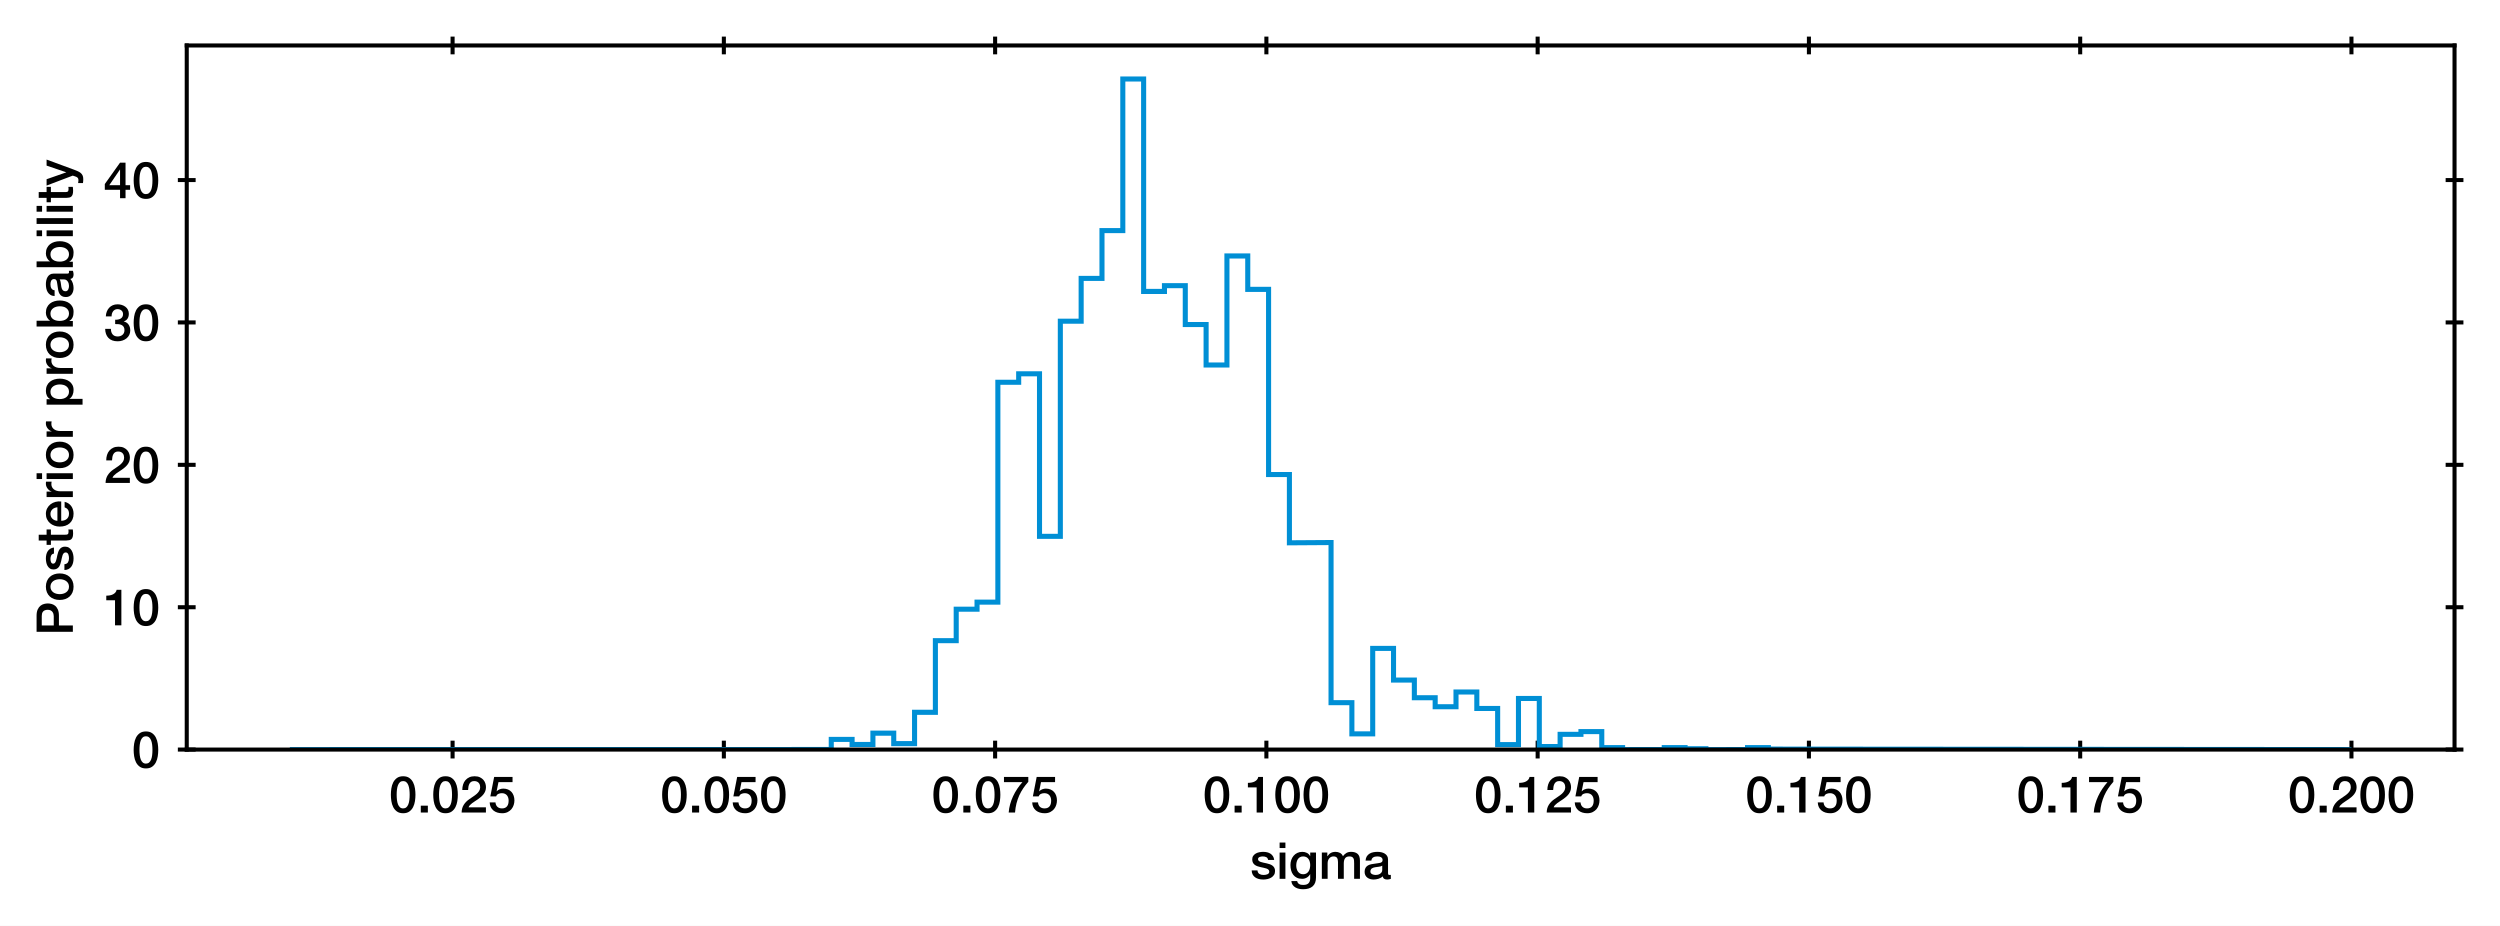
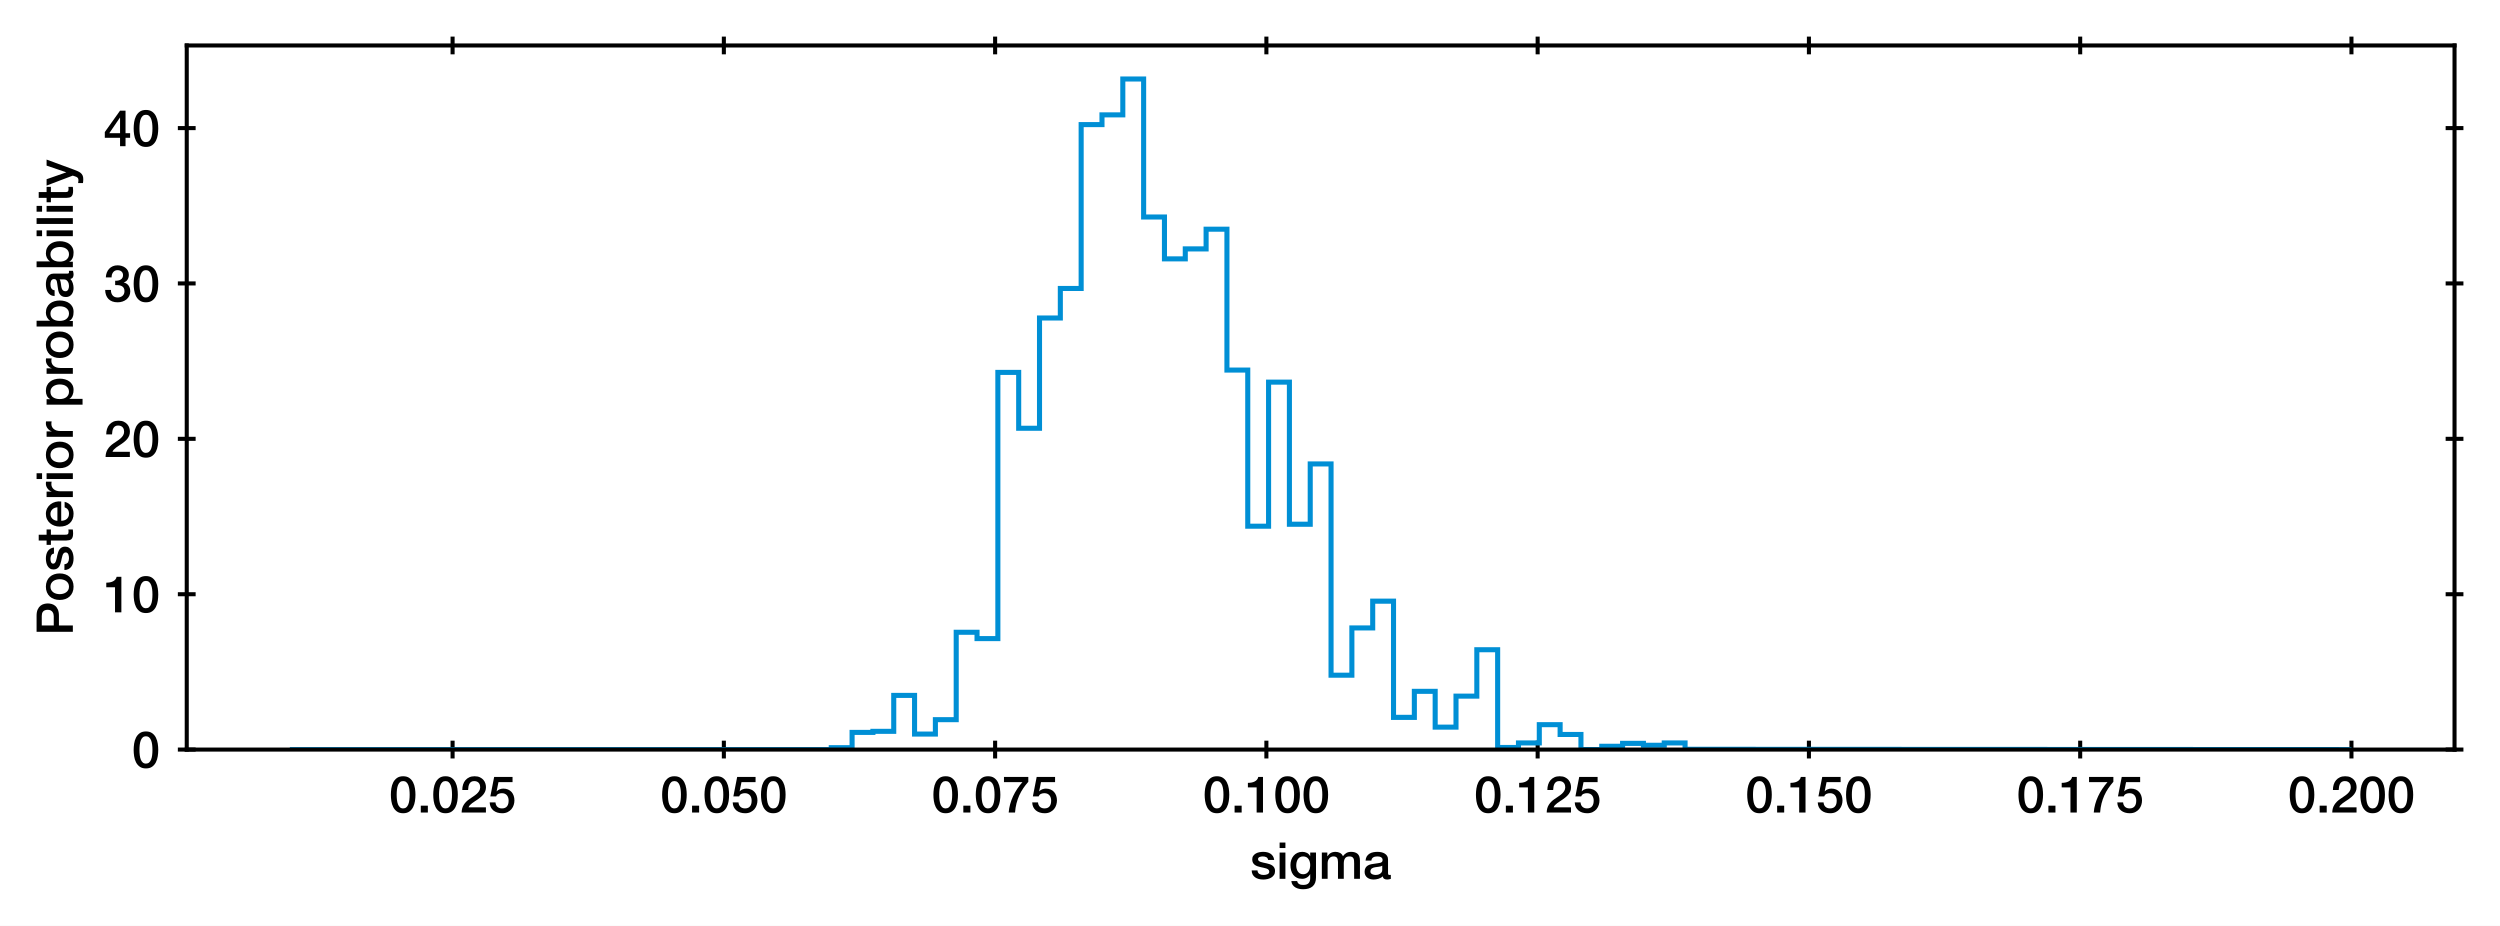
<svg xmlns="http://www.w3.org/2000/svg" xmlns:xlink="http://www.w3.org/1999/xlink" width="492.109pt" height="182.241pt" viewBox="0 0 492.109 182.241" version="1.1">
  <defs>
    <style type="text/css">*{stroke-linejoin: round; stroke-linecap: butt}</style>
  </defs>
  <g id="figure_1">
    <g id="patch_1">
      <path d="M 0 182.241  L 492.109 182.241  L 492.109 0  L 0 0  z " style="fill: #ffffff" />
    </g>
    <g id="axes_1">
      <g id="patch_2">
        <path d="M 36.759 147.55  L 483.159 147.55  L 483.159 8.95  L 36.759 8.95  z " style="fill: #ffffff" />
      </g>
      <g id="matplotlib.axis_1">
        <g id="xtick_1">
          <g id="line2d_1">
            <defs>
-               <path id="m8599c2a03e" d="M 0 1.75  L 0 -1.75  " style="stroke: #000000; stroke-width: 0.8" />
+               <path id="m6da96250ac" d="M 0 1.75  L 0 -1.75  " style="stroke: #000000; stroke-width: 0.8" />
            </defs>
            <g>
-               <use xlink:href="#m8599c2a03e" x="89.089" y="147.55" style="stroke: #000000; stroke-width: 0.8" />
+               <use xlink:href="#m6da96250ac" x="89.089" y="147.55" style="stroke: #000000; stroke-width: 0.8" />
            </g>
          </g>
          <g id="line2d_2">
            <g>
-               <use xlink:href="#m8599c2a03e" x="89.089" y="8.95" style="stroke: #000000; stroke-width: 0.8" />
+               <use xlink:href="#m6da96250ac" x="89.089" y="8.95" style="stroke: #000000; stroke-width: 0.8" />
            </g>
          </g>
          <g id="text_1">
            <g transform="translate(76.57997 159.9406) scale(0.1 -0.1)">
              <defs>
                <path id="HelveticaNeue-Medium-30" d="M 1779 4570  Q 2259 4570 2563 4349  Q 2867 4128 3036 3785  Q 3206 3443 3267 3033  Q 3328 2624 3328 2240  Q 3328 1856 3267 1446  Q 3206 1037 3036 694  Q 2867 352 2563 131  Q 2259 -90 1779 -90  Q 1299 -90 995 131  Q 691 352 521 694  Q 352 1037 291 1446  Q 230 1856 230 2240  Q 230 2624 291 3033  Q 352 3443 521 3785  Q 691 4128 995 4349  Q 1299 4570 1779 4570  z M 1779 518  Q 2016 518 2176 656  Q 2336 794 2429 1027  Q 2522 1261 2560 1574  Q 2598 1888 2598 2240  Q 2598 2592 2560 2902  Q 2522 3213 2429 3449  Q 2336 3686 2176 3824  Q 2016 3962 1779 3962  Q 1536 3962 1379 3824  Q 1222 3686 1129 3449  Q 1037 3213 998 2902  Q 960 2592 960 2240  Q 960 1888 998 1574  Q 1037 1261 1129 1027  Q 1222 794 1379 656  Q 1536 518 1779 518  z " transform="scale(0.015625)" />
                <path id="HelveticaNeue-Medium-2e" d="M 442 864  L 1331 864  L 1331 0  L 442 0  L 442 864  z " transform="scale(0.015625)" />
                <path id="HelveticaNeue-Medium-32" d="M 3309 0  L 250 0  Q 256 557 518 973  Q 781 1389 1235 1696  Q 1453 1856 1689 2006  Q 1926 2157 2124 2329  Q 2323 2502 2451 2704  Q 2579 2906 2586 3168  Q 2586 3290 2557 3427  Q 2528 3565 2445 3683  Q 2362 3802 2214 3882  Q 2067 3962 1830 3962  Q 1613 3962 1469 3875  Q 1325 3789 1238 3638  Q 1152 3488 1110 3283  Q 1069 3078 1062 2842  L 333 2842  Q 333 3213 432 3529  Q 531 3846 729 4076  Q 928 4307 1213 4438  Q 1498 4570 1875 4570  Q 2285 4570 2560 4435  Q 2835 4301 3004 4096  Q 3174 3891 3244 3651  Q 3315 3411 3315 3194  Q 3315 2925 3232 2707  Q 3149 2490 3008 2307  Q 2867 2125 2688 1971  Q 2509 1818 2317 1683  Q 2125 1549 1933 1427  Q 1741 1306 1577 1184  Q 1414 1062 1292 931  Q 1171 800 1126 653  L 3309 653  L 3309 0  z " transform="scale(0.015625)" />
                <path id="HelveticaNeue-Medium-35" d="M 787 4480  L 3104 4480  L 3104 3827  L 1331 3827  L 1101 2688  L 1114 2675  Q 1261 2842 1488 2928  Q 1715 3014 1939 3014  Q 2272 3014 2534 2902  Q 2797 2790 2976 2588  Q 3155 2387 3248 2112  Q 3341 1837 3341 1517  Q 3341 1248 3254 963  Q 3168 678 2979 444  Q 2790 211 2496 60  Q 2202 -90 1792 -90  Q 1466 -90 1187 -3  Q 909 83 697 256  Q 486 429 361 681  Q 237 934 224 1274  L 954 1274  Q 986 909 1203 713  Q 1421 518 1779 518  Q 2010 518 2170 595  Q 2330 672 2429 806  Q 2528 941 2569 1120  Q 2611 1299 2611 1504  Q 2611 1690 2560 1859  Q 2509 2029 2406 2157  Q 2304 2285 2141 2361  Q 1978 2438 1760 2438  Q 1530 2438 1328 2352  Q 1126 2266 1037 2029  L 307 2029  L 787 4480  z " transform="scale(0.015625)" />
              </defs>
              <use xlink:href="#HelveticaNeue-Medium-30" />
              <use xlink:href="#HelveticaNeue-Medium-2e" x="55.6" />
              <use xlink:href="#HelveticaNeue-Medium-30" x="83.4" />
              <use xlink:href="#HelveticaNeue-Medium-32" x="139" />
              <use xlink:href="#HelveticaNeue-Medium-35" x="194.6" />
            </g>
          </g>
        </g>
        <g id="xtick_2">
          <g id="line2d_3">
            <g>
-               <use xlink:href="#m8599c2a03e" x="142.486" y="147.55" style="stroke: #000000; stroke-width: 0.8" />
+               <use xlink:href="#m6da96250ac" x="142.486" y="147.55" style="stroke: #000000; stroke-width: 0.8" />
            </g>
          </g>
          <g id="line2d_4">
            <g>
-               <use xlink:href="#m8599c2a03e" x="142.486" y="8.95" style="stroke: #000000; stroke-width: 0.8" />
+               <use xlink:href="#m6da96250ac" x="142.486" y="8.95" style="stroke: #000000; stroke-width: 0.8" />
            </g>
          </g>
          <g id="text_2">
            <g transform="translate(129.9771 159.9406) scale(0.1 -0.1)">
              <use xlink:href="#HelveticaNeue-Medium-30" />
              <use xlink:href="#HelveticaNeue-Medium-2e" x="55.6" />
              <use xlink:href="#HelveticaNeue-Medium-30" x="83.4" />
              <use xlink:href="#HelveticaNeue-Medium-35" x="139" />
              <use xlink:href="#HelveticaNeue-Medium-30" x="194.6" />
            </g>
          </g>
        </g>
        <g id="xtick_3">
          <g id="line2d_5">
            <g>
-               <use xlink:href="#m8599c2a03e" x="195.883" y="147.55" style="stroke: #000000; stroke-width: 0.8" />
+               <use xlink:href="#m6da96250ac" x="195.883" y="147.55" style="stroke: #000000; stroke-width: 0.8" />
            </g>
          </g>
          <g id="line2d_6">
            <g>
-               <use xlink:href="#m8599c2a03e" x="195.883" y="8.95" style="stroke: #000000; stroke-width: 0.8" />
+               <use xlink:href="#m6da96250ac" x="195.883" y="8.95" style="stroke: #000000; stroke-width: 0.8" />
            </g>
          </g>
          <g id="text_3">
            <g transform="translate(183.3742 159.9406) scale(0.1 -0.1)">
              <defs>
                <path id="HelveticaNeue-Medium-37" d="M 224 4480  L 3290 4480  L 3290 3872  Q 2938 3475 2650 3049  Q 2362 2624 2147 2147  Q 1933 1670 1798 1139  Q 1664 608 1619 0  L 819 0  Q 858 531 1002 1049  Q 1146 1568 1373 2054  Q 1600 2541 1901 2989  Q 2202 3437 2547 3827  L 224 3827  L 224 4480  z " transform="scale(0.015625)" />
              </defs>
              <use xlink:href="#HelveticaNeue-Medium-30" />
              <use xlink:href="#HelveticaNeue-Medium-2e" x="55.6" />
              <use xlink:href="#HelveticaNeue-Medium-30" x="83.4" />
              <use xlink:href="#HelveticaNeue-Medium-37" x="139" />
              <use xlink:href="#HelveticaNeue-Medium-35" x="194.6" />
            </g>
          </g>
        </g>
        <g id="xtick_4">
          <g id="line2d_7">
            <g>
-               <use xlink:href="#m8599c2a03e" x="249.28" y="147.55" style="stroke: #000000; stroke-width: 0.8" />
+               <use xlink:href="#m6da96250ac" x="249.28" y="147.55" style="stroke: #000000; stroke-width: 0.8" />
            </g>
          </g>
          <g id="line2d_8">
            <g>
-               <use xlink:href="#m8599c2a03e" x="249.28" y="8.95" style="stroke: #000000; stroke-width: 0.8" />
+               <use xlink:href="#m6da96250ac" x="249.28" y="8.95" style="stroke: #000000; stroke-width: 0.8" />
            </g>
          </g>
          <g id="text_4">
            <g transform="translate(236.7714 159.9406) scale(0.1 -0.1)">
              <defs>
                <path id="HelveticaNeue-Medium-31" d="M 339 3738  Q 570 3738 787 3776  Q 1005 3814 1181 3904  Q 1357 3994 1481 4134  Q 1606 4275 1645 4480  L 2240 4480  L 2240 0  L 1440 0  L 1440 3162  L 339 3162  L 339 3738  z " transform="scale(0.015625)" />
              </defs>
              <use xlink:href="#HelveticaNeue-Medium-30" />
              <use xlink:href="#HelveticaNeue-Medium-2e" x="55.6" />
              <use xlink:href="#HelveticaNeue-Medium-31" x="83.4" />
              <use xlink:href="#HelveticaNeue-Medium-30" x="139" />
              <use xlink:href="#HelveticaNeue-Medium-30" x="194.6" />
            </g>
          </g>
        </g>
        <g id="xtick_5">
          <g id="line2d_9">
            <g>
-               <use xlink:href="#m8599c2a03e" x="302.677" y="147.55" style="stroke: #000000; stroke-width: 0.8" />
+               <use xlink:href="#m6da96250ac" x="302.677" y="147.55" style="stroke: #000000; stroke-width: 0.8" />
            </g>
          </g>
          <g id="line2d_10">
            <g>
-               <use xlink:href="#m8599c2a03e" x="302.677" y="8.95" style="stroke: #000000; stroke-width: 0.8" />
+               <use xlink:href="#m6da96250ac" x="302.677" y="8.95" style="stroke: #000000; stroke-width: 0.8" />
            </g>
          </g>
          <g id="text_5">
            <g transform="translate(290.1685 159.9406) scale(0.1 -0.1)">
              <use xlink:href="#HelveticaNeue-Medium-30" />
              <use xlink:href="#HelveticaNeue-Medium-2e" x="55.6" />
              <use xlink:href="#HelveticaNeue-Medium-31" x="83.4" />
              <use xlink:href="#HelveticaNeue-Medium-32" x="139" />
              <use xlink:href="#HelveticaNeue-Medium-35" x="194.6" />
            </g>
          </g>
        </g>
        <g id="xtick_6">
          <g id="line2d_11">
            <g>
-               <use xlink:href="#m8599c2a03e" x="356.074" y="147.55" style="stroke: #000000; stroke-width: 0.8" />
+               <use xlink:href="#m6da96250ac" x="356.074" y="147.55" style="stroke: #000000; stroke-width: 0.8" />
            </g>
          </g>
          <g id="line2d_12">
            <g>
-               <use xlink:href="#m8599c2a03e" x="356.074" y="8.95" style="stroke: #000000; stroke-width: 0.8" />
+               <use xlink:href="#m6da96250ac" x="356.074" y="8.95" style="stroke: #000000; stroke-width: 0.8" />
            </g>
          </g>
          <g id="text_6">
            <g transform="translate(343.5656 159.9406) scale(0.1 -0.1)">
              <use xlink:href="#HelveticaNeue-Medium-30" />
              <use xlink:href="#HelveticaNeue-Medium-2e" x="55.6" />
              <use xlink:href="#HelveticaNeue-Medium-31" x="83.4" />
              <use xlink:href="#HelveticaNeue-Medium-35" x="139" />
              <use xlink:href="#HelveticaNeue-Medium-30" x="194.6" />
            </g>
          </g>
        </g>
        <g id="xtick_7">
          <g id="line2d_13">
            <g>
-               <use xlink:href="#m8599c2a03e" x="409.471" y="147.55" style="stroke: #000000; stroke-width: 0.8" />
+               <use xlink:href="#m6da96250ac" x="409.471" y="147.55" style="stroke: #000000; stroke-width: 0.8" />
            </g>
          </g>
          <g id="line2d_14">
            <g>
-               <use xlink:href="#m8599c2a03e" x="409.471" y="8.95" style="stroke: #000000; stroke-width: 0.8" />
+               <use xlink:href="#m6da96250ac" x="409.471" y="8.95" style="stroke: #000000; stroke-width: 0.8" />
            </g>
          </g>
          <g id="text_7">
            <g transform="translate(396.9627 159.9406) scale(0.1 -0.1)">
              <use xlink:href="#HelveticaNeue-Medium-30" />
              <use xlink:href="#HelveticaNeue-Medium-2e" x="55.6" />
              <use xlink:href="#HelveticaNeue-Medium-31" x="83.4" />
              <use xlink:href="#HelveticaNeue-Medium-37" x="139" />
              <use xlink:href="#HelveticaNeue-Medium-35" x="194.6" />
            </g>
          </g>
        </g>
        <g id="xtick_8">
          <g id="line2d_15">
            <g>
-               <use xlink:href="#m8599c2a03e" x="462.868" y="147.55" style="stroke: #000000; stroke-width: 0.8" />
+               <use xlink:href="#m6da96250ac" x="462.868" y="147.55" style="stroke: #000000; stroke-width: 0.8" />
            </g>
          </g>
          <g id="line2d_16">
            <g>
-               <use xlink:href="#m8599c2a03e" x="462.868" y="8.95" style="stroke: #000000; stroke-width: 0.8" />
+               <use xlink:href="#m6da96250ac" x="462.868" y="8.95" style="stroke: #000000; stroke-width: 0.8" />
            </g>
          </g>
          <g id="text_8">
            <g transform="translate(450.3599 159.9406) scale(0.1 -0.1)">
              <use xlink:href="#HelveticaNeue-Medium-30" />
              <use xlink:href="#HelveticaNeue-Medium-2e" x="55.6" />
              <use xlink:href="#HelveticaNeue-Medium-32" x="83.4" />
              <use xlink:href="#HelveticaNeue-Medium-30" x="139" />
              <use xlink:href="#HelveticaNeue-Medium-30" x="194.6" />
            </g>
          </g>
        </g>
        <g id="text_9">
          <g transform="translate(246.0648 172.9906) scale(0.1 -0.1)">
            <defs>
              <path id="HelveticaNeue-Medium-73" d="M 934 1062  Q 966 742 1177 614  Q 1389 486 1683 486  Q 1786 486 1917 502  Q 2048 518 2163 563  Q 2278 608 2352 694  Q 2426 781 2419 921  Q 2413 1062 2317 1152  Q 2221 1242 2070 1296  Q 1920 1350 1728 1388  Q 1536 1427 1338 1472  Q 1133 1517 944 1581  Q 755 1645 604 1753  Q 454 1862 364 2032  Q 275 2202 275 2451  Q 275 2720 406 2902  Q 538 3085 739 3197  Q 941 3309 1187 3353  Q 1434 3398 1658 3398  Q 1914 3398 2147 3344  Q 2381 3290 2569 3168  Q 2758 3046 2883 2851  Q 3008 2656 3040 2381  L 2278 2381  Q 2227 2643 2038 2732  Q 1850 2822 1606 2822  Q 1530 2822 1424 2809  Q 1318 2797 1225 2761  Q 1133 2726 1069 2659  Q 1005 2592 1005 2483  Q 1005 2349 1097 2265  Q 1190 2182 1340 2128  Q 1491 2074 1683 2035  Q 1875 1997 2080 1952  Q 2278 1907 2470 1843  Q 2662 1779 2812 1670  Q 2963 1562 3056 1395  Q 3149 1229 3149 986  Q 3149 691 3014 486  Q 2880 282 2665 154  Q 2451 26 2188 -32  Q 1926 -90 1670 -90  Q 1357 -90 1091 -19  Q 826 51 630 195  Q 435 339 323 553  Q 211 768 205 1062  L 934 1062  z " transform="scale(0.015625)" />
              <path id="HelveticaNeue-Medium-69" d="M 403 4570  L 1133 4570  L 1133 3878  L 403 3878  L 403 4570  z M 403 3309  L 1133 3309  L 1133 0  L 403 0  L 403 3309  z " transform="scale(0.015625)" />
              <path id="HelveticaNeue-Medium-67" d="M 3443 173  Q 3443 -576 3024 -944  Q 2605 -1312 1818 -1312  Q 1568 -1312 1315 -1261  Q 1062 -1210 854 -1088  Q 646 -966 505 -768  Q 365 -570 339 -282  L 1069 -282  Q 1101 -435 1177 -531  Q 1254 -627 1360 -681  Q 1466 -736 1594 -752  Q 1722 -768 1862 -768  Q 2304 -768 2509 -550  Q 2714 -333 2714 77  L 2714 582  L 2701 582  Q 2547 307 2281 153  Q 2016 0 1709 0  Q 1312 0 1033 137  Q 755 275 572 515  Q 390 755 307 1068  Q 224 1382 224 1741  Q 224 2074 326 2374  Q 429 2675 621 2902  Q 813 3130 1091 3264  Q 1370 3398 1722 3398  Q 2035 3398 2297 3267  Q 2560 3136 2701 2854  L 2714 2854  L 2714 3309  L 3443 3309  L 3443 173  z M 1824 576  Q 2067 576 2236 675  Q 2406 774 2512 937  Q 2618 1101 2666 1309  Q 2714 1517 2714 1728  Q 2714 1939 2662 2137  Q 2611 2336 2505 2489  Q 2400 2643 2230 2732  Q 2061 2822 1824 2822  Q 1581 2822 1414 2720  Q 1248 2618 1145 2454  Q 1043 2291 998 2083  Q 954 1875 954 1670  Q 954 1466 1005 1270  Q 1056 1075 1161 921  Q 1267 768 1430 672  Q 1594 576 1824 576  z " transform="scale(0.015625)" />
              <path id="HelveticaNeue-Medium-6d" d="M 384 3309  L 1075 3309  L 1075 2848  L 1094 2848  Q 1178 2970 1274 3072  Q 1370 3174 1488 3244  Q 1606 3315 1760 3356  Q 1914 3398 2112 3398  Q 2413 3398 2672 3264  Q 2931 3130 3040 2848  Q 3226 3104 3469 3251  Q 3712 3398 4077 3398  Q 4602 3398 4893 3142  Q 5184 2886 5184 2285  L 5184 0  L 4454 0  L 4454 1933  Q 4454 2131 4441 2294  Q 4429 2458 4368 2576  Q 4307 2694 4185 2758  Q 4064 2822 3853 2822  Q 3482 2822 3315 2592  Q 3149 2362 3149 1939  L 3149 0  L 2419 0  L 2419 2125  Q 2419 2470 2294 2646  Q 2170 2822 1837 2822  Q 1696 2822 1565 2764  Q 1434 2707 1334 2598  Q 1235 2490 1174 2330  Q 1114 2170 1114 1965  L 1114 0  L 384 0  L 384 3309  z " transform="scale(0.015625)" />
              <path id="HelveticaNeue-Medium-61" d="M 3155 736  Q 3155 602 3190 544  Q 3226 486 3328 486  Q 3360 486 3405 486  Q 3450 486 3507 499  L 3507 -6  Q 3469 -19 3408 -35  Q 3347 -51 3283 -64  Q 3219 -77 3155 -83  Q 3091 -90 3046 -90  Q 2822 -90 2675 0  Q 2528 90 2483 314  Q 2266 102 1949 6  Q 1632 -90 1338 -90  Q 1114 -90 909 -29  Q 704 32 547 150  Q 390 269 297 451  Q 205 634 205 877  Q 205 1184 317 1376  Q 429 1568 611 1677  Q 794 1786 1021 1834  Q 1248 1882 1478 1907  Q 1677 1946 1856 1962  Q 2035 1978 2172 2016  Q 2310 2054 2390 2134  Q 2470 2214 2470 2374  Q 2470 2515 2403 2604  Q 2336 2694 2237 2742  Q 2138 2790 2016 2806  Q 1894 2822 1786 2822  Q 1478 2822 1280 2694  Q 1082 2566 1056 2298  L 326 2298  Q 346 2618 480 2829  Q 614 3040 822 3168  Q 1030 3296 1292 3347  Q 1555 3398 1830 3398  Q 2074 3398 2310 3347  Q 2547 3296 2736 3181  Q 2925 3066 3040 2883  Q 3155 2701 3155 2438  L 3155 736  z M 2426 1658  Q 2259 1549 2016 1526  Q 1773 1504 1530 1459  Q 1414 1440 1305 1405  Q 1197 1370 1113 1309  Q 1030 1248 982 1149  Q 934 1050 934 909  Q 934 787 1004 704  Q 1075 621 1174 573  Q 1274 525 1392 505  Q 1510 486 1606 486  Q 1728 486 1869 518  Q 2010 550 2134 627  Q 2259 704 2342 822  Q 2426 941 2426 1114  L 2426 1658  z " transform="scale(0.015625)" />
            </defs>
            <use xlink:href="#HelveticaNeue-Medium-73" />
            <use xlink:href="#HelveticaNeue-Medium-69" x="51.9" />
            <use xlink:href="#HelveticaNeue-Medium-67" x="76" />
            <use xlink:href="#HelveticaNeue-Medium-6d" x="135.3" />
            <use xlink:href="#HelveticaNeue-Medium-61" x="222.3" />
          </g>
        </g>
      </g>
      <g id="matplotlib.axis_2">
        <g id="ytick_1">
          <g id="line2d_17">
            <defs>
-               <path id="mce5533817e" d="M 1.75 0  L -1.75 -0  " style="stroke: #000000; stroke-width: 0.8" />
+               <path id="m2457ae6bb2" d="M 1.75 0  L -1.75 -0  " style="stroke: #000000; stroke-width: 0.8" />
            </defs>
            <g>
-               <use xlink:href="#mce5533817e" x="36.759" y="147.55" style="stroke: #000000; stroke-width: 0.8" />
+               <use xlink:href="#m2457ae6bb2" x="36.759" y="147.55" style="stroke: #000000; stroke-width: 0.8" />
            </g>
          </g>
          <g id="line2d_18">
            <g>
-               <use xlink:href="#mce5533817e" x="483.159" y="147.55" style="stroke: #000000; stroke-width: 0.8" />
+               <use xlink:href="#m2457ae6bb2" x="483.159" y="147.55" style="stroke: #000000; stroke-width: 0.8" />
            </g>
          </g>
          <g id="text_10">
            <g transform="translate(25.95 151.1203) scale(0.1 -0.1)">
              <use xlink:href="#HelveticaNeue-Medium-30" />
            </g>
          </g>
        </g>
        <g id="ytick_2">
          <g id="line2d_19">
            <g>
-               <use xlink:href="#mce5533817e" x="36.759" y="119.524" style="stroke: #000000; stroke-width: 0.8" />
+               <use xlink:href="#m2457ae6bb2" x="36.759" y="116.965" style="stroke: #000000; stroke-width: 0.8" />
            </g>
          </g>
          <g id="line2d_20">
            <g>
-               <use xlink:href="#mce5533817e" x="483.159" y="119.524" style="stroke: #000000; stroke-width: 0.8" />
+               <use xlink:href="#m2457ae6bb2" x="483.159" y="116.965" style="stroke: #000000; stroke-width: 0.8" />
            </g>
          </g>
          <g id="text_11">
-             <g transform="translate(20.39062 123.0941) scale(0.1 -0.1)">
+             <g transform="translate(20.39062 120.5357) scale(0.1 -0.1)">
              <use xlink:href="#HelveticaNeue-Medium-31" />
              <use xlink:href="#HelveticaNeue-Medium-30" x="55.6" />
            </g>
          </g>
        </g>
        <g id="ytick_3">
          <g id="line2d_21">
            <g>
-               <use xlink:href="#mce5533817e" x="36.759" y="91.498" style="stroke: #000000; stroke-width: 0.8" />
+               <use xlink:href="#m2457ae6bb2" x="36.759" y="86.381" style="stroke: #000000; stroke-width: 0.8" />
            </g>
          </g>
          <g id="line2d_22">
            <g>
-               <use xlink:href="#mce5533817e" x="483.159" y="91.498" style="stroke: #000000; stroke-width: 0.8" />
+               <use xlink:href="#m2457ae6bb2" x="483.159" y="86.381" style="stroke: #000000; stroke-width: 0.8" />
            </g>
          </g>
          <g id="text_12">
-             <g transform="translate(20.39062 95.06786) scale(0.1 -0.1)">
+             <g transform="translate(20.39062 89.95115) scale(0.1 -0.1)">
              <use xlink:href="#HelveticaNeue-Medium-32" />
              <use xlink:href="#HelveticaNeue-Medium-30" x="55.6" />
            </g>
          </g>
        </g>
        <g id="ytick_4">
          <g id="line2d_23">
            <g>
-               <use xlink:href="#mce5533817e" x="36.759" y="63.471" style="stroke: #000000; stroke-width: 0.8" />
+               <use xlink:href="#m2457ae6bb2" x="36.759" y="55.796" style="stroke: #000000; stroke-width: 0.8" />
            </g>
          </g>
          <g id="line2d_24">
            <g>
-               <use xlink:href="#mce5533817e" x="483.159" y="63.471" style="stroke: #000000; stroke-width: 0.8" />
+               <use xlink:href="#m2457ae6bb2" x="483.159" y="55.796" style="stroke: #000000; stroke-width: 0.8" />
            </g>
          </g>
          <g id="text_13">
-             <g transform="translate(20.39062 67.04164) scale(0.1 -0.1)">
+             <g transform="translate(20.39062 59.36657) scale(0.1 -0.1)">
              <defs>
                <path id="HelveticaNeue-Medium-33" d="M 1459 2624  Q 1638 2618 1817 2650  Q 1997 2682 2137 2762  Q 2278 2842 2364 2982  Q 2451 3123 2451 3328  Q 2451 3616 2256 3789  Q 2061 3962 1754 3962  Q 1562 3962 1421 3885  Q 1280 3808 1187 3677  Q 1094 3546 1049 3382  Q 1005 3219 1011 3046  L 282 3046  Q 294 3373 403 3651  Q 512 3930 701 4134  Q 890 4339 1158 4454  Q 1427 4570 1766 4570  Q 2029 4570 2281 4493  Q 2534 4416 2736 4269  Q 2938 4122 3059 3894  Q 3181 3667 3181 3373  Q 3181 3034 3027 2781  Q 2874 2528 2547 2413  L 2547 2400  Q 2931 2323 3145 2019  Q 3360 1715 3360 1280  Q 3360 960 3232 707  Q 3104 454 2886 278  Q 2669 102 2381 6  Q 2093 -90 1773 -90  Q 1382 -90 1091 22  Q 800 134 605 339  Q 410 544 307 832  Q 205 1120 198 1472  L 928 1472  Q 915 1062 1129 790  Q 1344 518 1773 518  Q 2138 518 2384 726  Q 2630 934 2630 1318  Q 2630 1581 2528 1734  Q 2426 1888 2259 1968  Q 2093 2048 1885 2067  Q 1677 2086 1459 2080  L 1459 2624  z " transform="scale(0.015625)" />
              </defs>
              <use xlink:href="#HelveticaNeue-Medium-33" />
              <use xlink:href="#HelveticaNeue-Medium-30" x="55.6" />
            </g>
          </g>
        </g>
        <g id="ytick_5">
          <g id="line2d_25">
            <g>
-               <use xlink:href="#mce5533817e" x="36.759" y="35.445" style="stroke: #000000; stroke-width: 0.8" />
+               <use xlink:href="#m2457ae6bb2" x="36.759" y="25.212" style="stroke: #000000; stroke-width: 0.8" />
            </g>
          </g>
          <g id="line2d_26">
            <g>
-               <use xlink:href="#mce5533817e" x="483.159" y="35.445" style="stroke: #000000; stroke-width: 0.8" />
+               <use xlink:href="#m2457ae6bb2" x="483.159" y="25.212" style="stroke: #000000; stroke-width: 0.8" />
            </g>
          </g>
          <g id="text_14">
-             <g transform="translate(20.39062 39.01541) scale(0.1 -0.1)">
+             <g transform="translate(20.39062 28.78199) scale(0.1 -0.1)">
              <defs>
                <path id="HelveticaNeue-Medium-34" d="M 717 1638  L 2074 1638  L 2074 3610  L 2061 3610  L 717 1638  z M 3341 1062  L 2765 1062  L 2765 0  L 2074 0  L 2074 1062  L 154 1062  L 154 1786  L 2074 4480  L 2765 4480  L 2765 1638  L 3341 1638  L 3341 1062  z " transform="scale(0.015625)" />
              </defs>
              <use xlink:href="#HelveticaNeue-Medium-34" />
              <use xlink:href="#HelveticaNeue-Medium-30" x="55.6" />
            </g>
          </g>
        </g>
        <g id="text_15">
          <g transform="translate(14.34062 125.125) rotate(-90) scale(0.1 -0.1)">
            <defs>
              <path id="HelveticaNeue-Medium-50" d="M 486 4570  L 2502 4570  Q 2989 4570 3296 4429  Q 3603 4288 3769 4077  Q 3936 3866 3997 3616  Q 4058 3366 4058 3155  Q 4058 2944 3997 2697  Q 3936 2451 3769 2240  Q 3603 2029 3296 1891  Q 2989 1754 2502 1754  L 1286 1754  L 1286 0  L 486 0  L 486 4570  z M 1286 2406  L 2458 2406  Q 2592 2406 2733 2444  Q 2874 2483 2992 2569  Q 3110 2656 3184 2800  Q 3258 2944 3258 3162  Q 3258 3386 3194 3533  Q 3130 3680 3021 3766  Q 2912 3853 2771 3885  Q 2630 3917 2470 3917  L 1286 3917  L 1286 2406  z " transform="scale(0.015625)" />
              <path id="HelveticaNeue-Medium-6f" d="M 1901 -90  Q 1504 -90 1193 41  Q 883 173 668 403  Q 454 634 342 954  Q 230 1274 230 1658  Q 230 2035 342 2355  Q 454 2675 668 2905  Q 883 3136 1193 3267  Q 1504 3398 1901 3398  Q 2298 3398 2608 3267  Q 2918 3136 3132 2905  Q 3347 2675 3459 2355  Q 3571 2035 3571 1658  Q 3571 1274 3459 954  Q 3347 634 3132 403  Q 2918 173 2608 41  Q 2298 -90 1901 -90  z M 1901 486  Q 2144 486 2323 588  Q 2502 691 2617 857  Q 2733 1024 2787 1232  Q 2842 1440 2842 1658  Q 2842 1869 2787 2080  Q 2733 2291 2617 2454  Q 2502 2618 2323 2720  Q 2144 2822 1901 2822  Q 1658 2822 1478 2720  Q 1299 2618 1184 2454  Q 1069 2291 1014 2080  Q 960 1869 960 1658  Q 960 1440 1014 1232  Q 1069 1024 1184 857  Q 1299 691 1478 588  Q 1658 486 1901 486  z " transform="scale(0.015625)" />
              <path id="HelveticaNeue-Medium-74" d="M 51 3309  L 602 3309  L 602 4301  L 1331 4301  L 1331 3309  L 1990 3309  L 1990 2765  L 1331 2765  L 1331 998  Q 1331 883 1340 800  Q 1350 717 1385 659  Q 1421 602 1491 573  Q 1562 544 1683 544  Q 1760 544 1837 547  Q 1914 550 1990 570  L 1990 6  Q 1869 -6 1753 -19  Q 1638 -32 1517 -32  Q 1229 -32 1053 22  Q 877 77 777 182  Q 678 288 643 448  Q 608 608 602 813  L 602 2765  L 51 2765  L 51 3309  z " transform="scale(0.015625)" />
              <path id="HelveticaNeue-Medium-65" d="M 2656 1946  Q 2643 2118 2582 2278  Q 2522 2438 2416 2556  Q 2310 2675 2160 2748  Q 2010 2822 1824 2822  Q 1632 2822 1475 2755  Q 1318 2688 1206 2569  Q 1094 2451 1027 2291  Q 960 2131 954 1946  L 2656 1946  z M 954 1466  Q 954 1274 1008 1094  Q 1062 915 1171 780  Q 1280 646 1446 566  Q 1613 486 1843 486  Q 2163 486 2358 624  Q 2554 762 2650 1037  L 3341 1037  Q 3283 768 3142 557  Q 3002 346 2803 202  Q 2605 58 2358 -16  Q 2112 -90 1843 -90  Q 1453 -90 1152 38  Q 851 166 643 396  Q 435 627 329 947  Q 224 1267 224 1651  Q 224 2003 336 2320  Q 448 2637 656 2877  Q 864 3117 1158 3257  Q 1453 3398 1824 3398  Q 2214 3398 2524 3235  Q 2835 3072 3040 2803  Q 3245 2534 3337 2185  Q 3430 1837 3386 1466  L 954 1466  z " transform="scale(0.015625)" />
              <path id="HelveticaNeue-Medium-72" d="M 384 3309  L 1069 3309  L 1069 2669  L 1082 2669  Q 1114 2803 1206 2931  Q 1299 3059 1430 3164  Q 1562 3270 1722 3334  Q 1882 3398 2048 3398  Q 2176 3398 2224 3392  Q 2272 3386 2323 3379  L 2323 2675  Q 2246 2688 2166 2697  Q 2086 2707 2010 2707  Q 1824 2707 1661 2633  Q 1498 2560 1376 2416  Q 1254 2272 1184 2061  Q 1114 1850 1114 1574  L 1114 0  L 384 0  L 384 3309  z " transform="scale(0.015625)" />
              <path id="HelveticaNeue-Medium-20" transform="scale(0.015625)" />
              <path id="HelveticaNeue-Medium-70" d="M 403 3309  L 1094 3309  L 1094 2861  L 1107 2861  Q 1261 3149 1536 3273  Q 1811 3398 2131 3398  Q 2522 3398 2813 3260  Q 3104 3123 3296 2883  Q 3488 2643 3584 2323  Q 3680 2003 3680 1638  Q 3680 1306 3593 992  Q 3507 678 3331 438  Q 3155 198 2886 54  Q 2618 -90 2253 -90  Q 2093 -90 1933 -61  Q 1773 -32 1625 32  Q 1478 96 1353 195  Q 1229 294 1146 429  L 1133 429  L 1133 -1222  L 403 -1222  L 403 3309  z M 2950 1651  Q 2950 1875 2892 2086  Q 2835 2298 2720 2461  Q 2605 2624 2432 2723  Q 2259 2822 2035 2822  Q 1574 2822 1340 2502  Q 1107 2182 1107 1651  Q 1107 1402 1168 1187  Q 1229 973 1350 819  Q 1472 666 1641 576  Q 1811 486 2035 486  Q 2285 486 2457 588  Q 2630 691 2742 854  Q 2854 1018 2902 1226  Q 2950 1434 2950 1651  z " transform="scale(0.015625)" />
              <path id="HelveticaNeue-Medium-62" d="M 403 4570  L 1133 4570  L 1133 2880  L 1146 2880  Q 1222 3002 1331 3098  Q 1440 3194 1571 3261  Q 1702 3328 1846 3363  Q 1990 3398 2131 3398  Q 2522 3398 2813 3260  Q 3104 3123 3296 2883  Q 3488 2643 3584 2323  Q 3680 2003 3680 1638  Q 3680 1306 3593 992  Q 3507 678 3331 438  Q 3155 198 2886 54  Q 2618 -90 2253 -90  Q 2086 -90 1916 -67  Q 1747 -45 1593 19  Q 1440 83 1315 185  Q 1190 288 1107 454  L 1094 454  L 1094 0  L 403 0  L 403 4570  z M 2950 1651  Q 2950 1875 2892 2086  Q 2835 2298 2720 2461  Q 2605 2624 2432 2723  Q 2259 2822 2035 2822  Q 1574 2822 1340 2502  Q 1107 2182 1107 1651  Q 1107 1402 1168 1187  Q 1229 973 1350 819  Q 1472 666 1641 576  Q 1811 486 2035 486  Q 2285 486 2457 588  Q 2630 691 2742 854  Q 2854 1018 2902 1226  Q 2950 1434 2950 1651  z " transform="scale(0.015625)" />
              <path id="HelveticaNeue-Medium-6c" d="M 403 4570  L 1133 4570  L 1133 0  L 403 0  L 403 4570  z " transform="scale(0.015625)" />
              <path id="HelveticaNeue-Medium-79" d="M 19 3309  L 819 3309  L 1683 838  L 1696 838  L 2534 3309  L 3296 3309  L 2010 -179  Q 1920 -403 1833 -608  Q 1747 -813 1622 -969  Q 1498 -1126 1312 -1219  Q 1126 -1312 838 -1312  Q 582 -1312 333 -1274  L 333 -659  Q 422 -672 505 -688  Q 589 -704 678 -704  Q 806 -704 889 -672  Q 973 -640 1027 -579  Q 1082 -518 1120 -435  Q 1158 -352 1190 -243  L 1274 13  L 19 3309  z " transform="scale(0.015625)" />
            </defs>
            <use xlink:href="#HelveticaNeue-Medium-50" />
            <use xlink:href="#HelveticaNeue-Medium-6f" x="66.7" />
            <use xlink:href="#HelveticaNeue-Medium-73" x="126" />
            <use xlink:href="#HelveticaNeue-Medium-74" x="177.9" />
            <use xlink:href="#HelveticaNeue-Medium-65" x="211.2" />
            <use xlink:href="#HelveticaNeue-Medium-72" x="266.8" />
            <use xlink:href="#HelveticaNeue-Medium-69" x="302" />
            <use xlink:href="#HelveticaNeue-Medium-6f" x="326.1" />
            <use xlink:href="#HelveticaNeue-Medium-72" x="385.4" />
            <use xlink:href="#HelveticaNeue-Medium-20" x="420.6" />
            <use xlink:href="#HelveticaNeue-Medium-70" x="448.4" />
            <use xlink:href="#HelveticaNeue-Medium-72" x="509.5" />
            <use xlink:href="#HelveticaNeue-Medium-6f" x="542.95" />
            <use xlink:href="#HelveticaNeue-Medium-62" x="602.25" />
            <use xlink:href="#HelveticaNeue-Medium-61" x="663.35" />
            <use xlink:href="#HelveticaNeue-Medium-62" x="718.95" />
            <use xlink:href="#HelveticaNeue-Medium-69" x="780.05" />
            <use xlink:href="#HelveticaNeue-Medium-6c" x="804.15" />
            <use xlink:href="#HelveticaNeue-Medium-69" x="828.25" />
            <use xlink:href="#HelveticaNeue-Medium-74" x="852.35" />
            <use xlink:href="#HelveticaNeue-Medium-79" x="885.65" />
          </g>
        </g>
      </g>
      <g id="patch_3">
-         <path d="M 57.05 147.55  L 163.629 147.534  L 163.629 145.548  L 167.728 145.548  L 167.728 146.539  L 171.827 146.539  L 171.827 144.319  L 175.926 144.319  L 175.926 146.379  L 180.025 146.379  L 180.025 140.213  L 184.125 140.213  L 184.125 126.107  L 188.224 126.107  L 188.224 119.921  L 192.323 119.921  L 192.323 118.521  L 196.422 118.521  L 196.422 75.246  L 200.521 75.246  L 200.521 73.585  L 204.621 73.585  L 204.621 105.571  L 208.72 105.571  L 208.72 63.224  L 212.819 63.224  L 212.819 54.798  L 216.918 54.798  L 216.918 45.387  L 221.017 45.387  L 221.017 15.55  L 225.116 15.55  L 225.116 57.367  L 229.216 57.367  L 229.216 56.236  L 233.315 56.236  L 233.315 63.877  L 237.414 63.877  L 237.414 71.85  L 241.513 71.85  L 241.513 50.385  L 245.612 50.385  L 245.612 56.96  L 249.711 56.96  L 249.711 93.404  L 253.811 93.404  L 253.811 106.85  L 262.009 106.794  L 262.009 138.313  L 266.108 138.313  L 266.108 144.459  L 270.207 144.459  L 270.207 127.636  L 274.306 127.636  L 274.306 133.864  L 278.406 133.864  L 278.406 137.339  L 282.505 137.339  L 282.505 139.117  L 286.604 139.117  L 286.604 136.212  L 290.703 136.212  L 290.703 139.458  L 294.802 139.458  L 294.802 146.574  L 298.902 146.574  L 298.902 137.486  L 303.001 137.486  L 303.001 146.955  L 307.1 146.955  L 307.1 144.55  L 311.199 144.55  L 311.199 144.014  L 315.298 144.014  L 315.298 147.156  L 319.397 147.156  L 319.397 147.55  L 327.596 147.542  L 327.596 147.165  L 331.695 147.165  L 331.695 147.384  L 335.794 147.384  L 335.794 147.55  L 343.992 147.547  L 343.992 147.164  L 348.092 147.164  L 348.092 147.454  L 462.868 147.55  L 462.868 147.55  " clip-path="url(#pf1e1547558)" style="fill: none; stroke: #008fd5; stroke-linejoin: miter" />
+         <path d="M 57.05 147.55  L 163.629 147.55  L 163.629 147.179  L 167.728 147.179  L 167.728 144.163  L 171.827 144.163  L 171.827 143.961  L 175.926 143.961  L 175.926 136.888  L 180.025 136.888  L 180.025 144.491  L 184.125 144.491  L 184.125 141.657  L 188.224 141.657  L 188.224 124.458  L 192.323 124.458  L 192.323 125.704  L 196.422 125.704  L 196.422 73.303  L 200.521 73.303  L 200.521 84.301  L 204.621 84.301  L 204.621 62.593  L 208.72 62.593  L 208.72 56.778  L 212.819 56.778  L 212.819 24.522  L 216.918 24.522  L 216.918 22.612  L 221.017 22.612  L 221.017 15.55  L 225.116 15.55  L 225.116 42.718  L 229.216 42.718  L 229.216 50.954  L 233.315 50.954  L 233.315 48.994  L 237.414 48.994  L 237.414 45.113  L 241.513 45.113  L 241.513 72.848  L 245.612 72.848  L 245.612 103.576  L 249.711 103.576  L 249.711 75.224  L 253.811 75.224  L 253.811 103.193  L 257.91 103.193  L 257.91 91.317  L 262.009 91.317  L 262.009 132.906  L 266.108 132.906  L 266.108 123.607  L 270.207 123.607  L 270.207 118.336  L 274.306 118.336  L 274.306 141.21  L 278.406 141.21  L 278.406 136.083  L 282.505 136.083  L 282.505 143.127  L 286.604 143.127  L 286.604 137.029  L 290.703 137.029  L 290.703 127.896  L 294.802 127.896  L 294.802 147.137  L 298.902 147.137  L 298.902 146.237  L 303.001 146.237  L 303.001 142.649  L 307.1 142.649  L 307.1 144.571  L 311.199 144.571  L 311.199 147.543  L 315.298 147.543  L 315.298 146.896  L 319.397 146.896  L 319.397 146.326  L 323.497 146.326  L 323.497 146.701  L 327.596 146.701  L 327.596 146.24  L 331.695 146.24  L 331.695 147.49  L 462.868 147.55  L 462.868 147.55  " clip-path="url(#p3e3ca2e927)" style="fill: none; stroke: #008fd5; stroke-linejoin: miter" />
      </g>
      <g id="patch_4">
        <path d="M 36.759 147.55  L 36.759 8.95  " style="fill: none; stroke: #000000; stroke-width: 0.8; stroke-linejoin: miter; stroke-linecap: square" />
      </g>
      <g id="patch_5">
        <path d="M 483.159 147.55  L 483.159 8.95  " style="fill: none; stroke: #000000; stroke-width: 0.8; stroke-linejoin: miter; stroke-linecap: square" />
      </g>
      <g id="patch_6">
        <path d="M 36.759 147.55  L 483.159 147.55  " style="fill: none; stroke: #000000; stroke-width: 0.8; stroke-linejoin: miter; stroke-linecap: square" />
      </g>
      <g id="patch_7">
        <path d="M 36.759 8.95  L 483.159 8.95  " style="fill: none; stroke: #000000; stroke-width: 0.8; stroke-linejoin: miter; stroke-linecap: square" />
      </g>
    </g>
  </g>
  <defs>
-     <clipPath id="pf1e1547558">
+     <clipPath id="p3e3ca2e927">
      <rect x="36.759" y="8.95" width="446.4" height="138.6" />
    </clipPath>
  </defs>
</svg>
